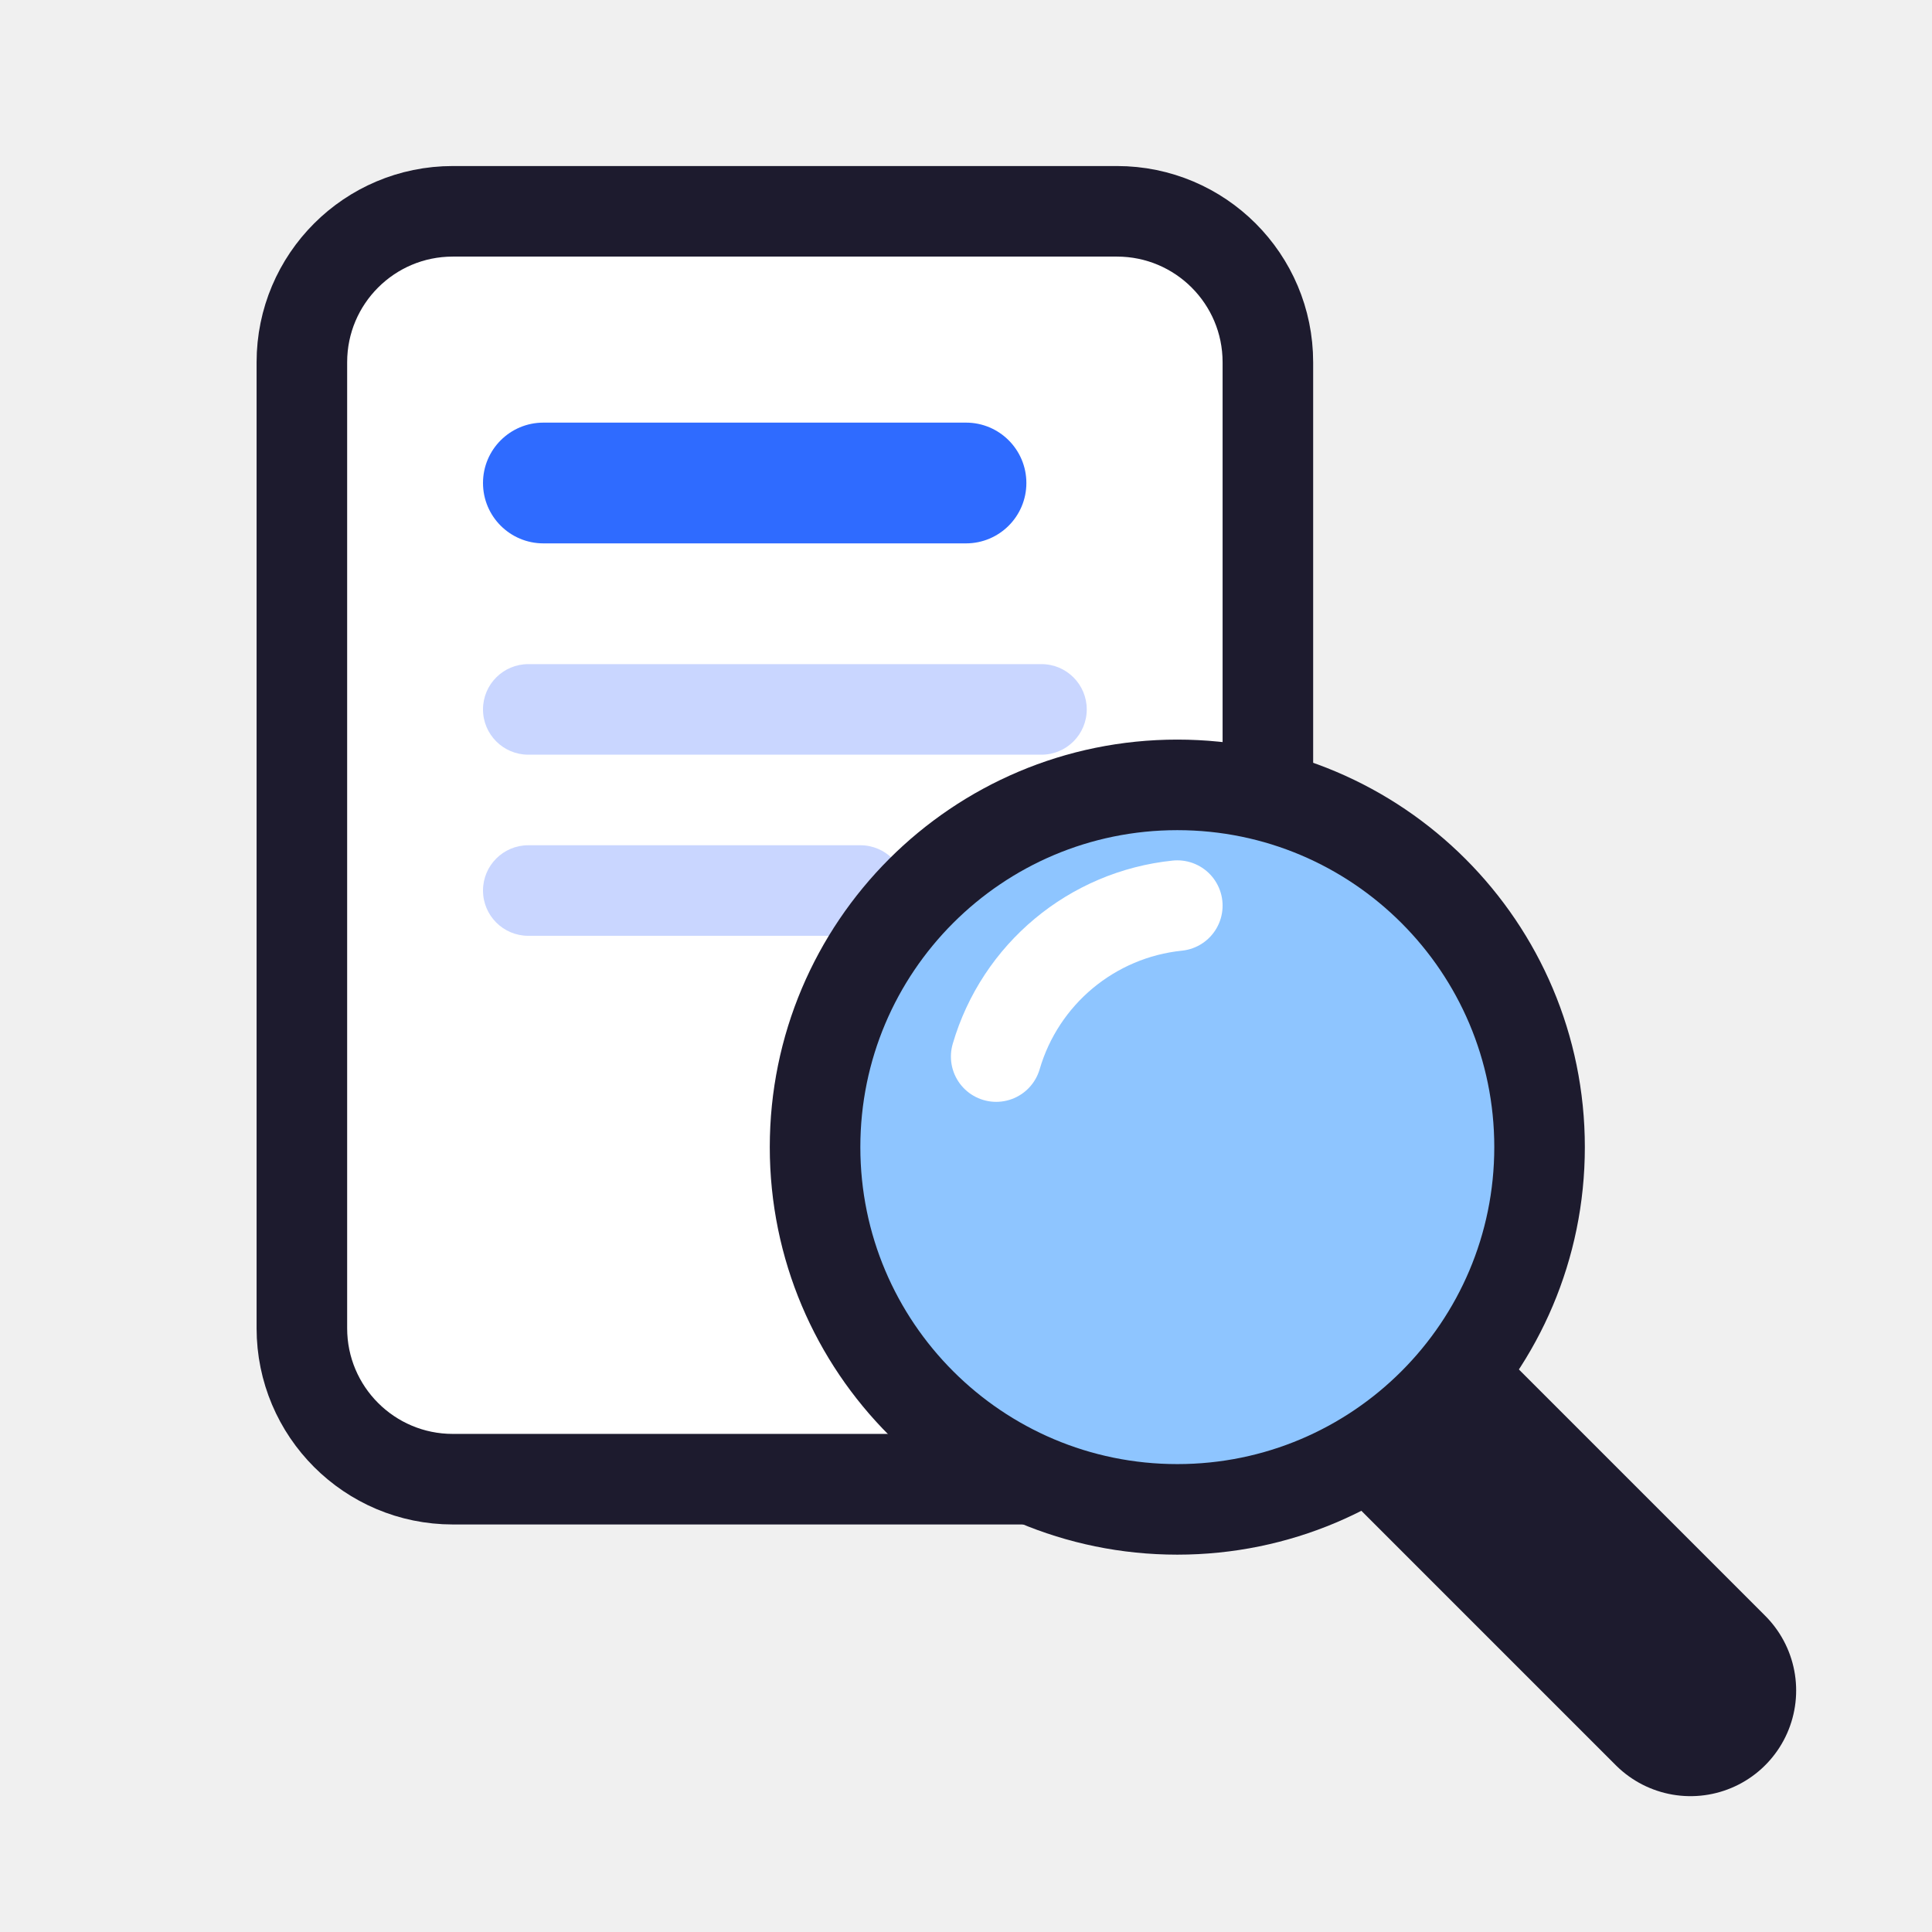
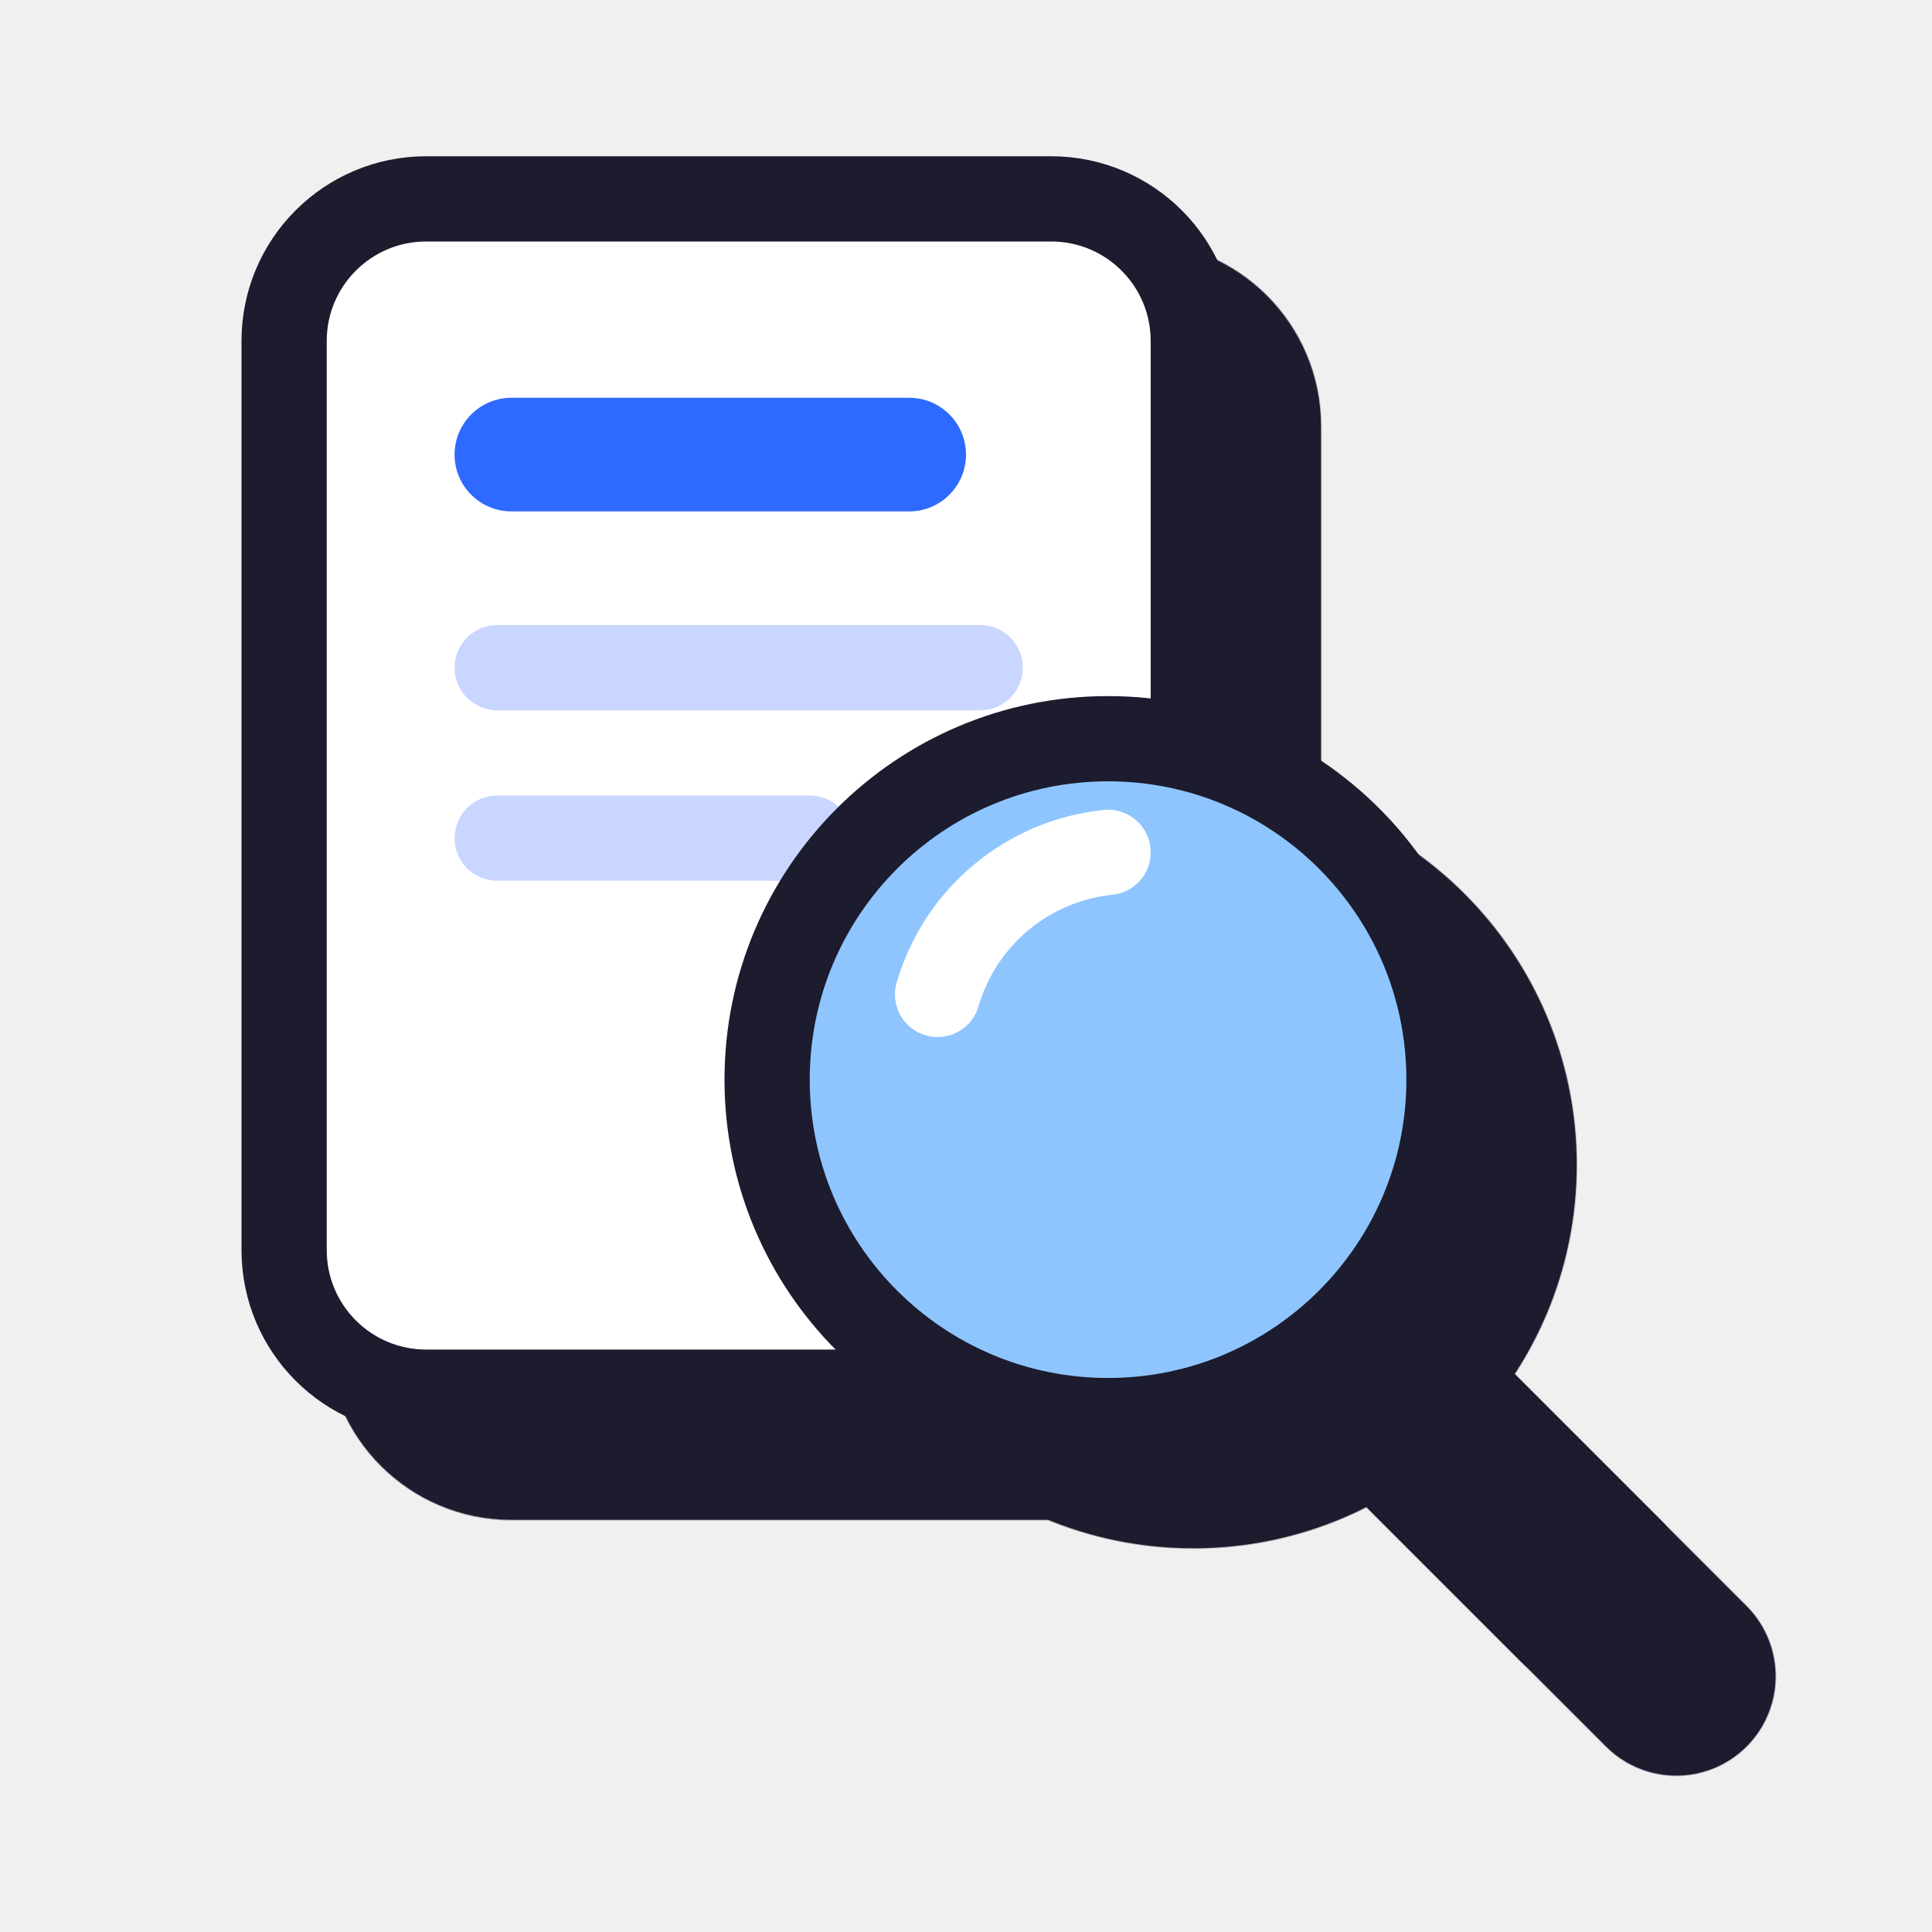
- <svg xmlns="http://www.w3.org/2000/svg" viewBox="0 0 64 64">
-   <rect x="10" y="7" width="32" height="42" rx="5" fill="#fff" stroke="#1d1b2e" stroke-width="3" stroke-linejoin="round" stroke-linecap="round" />
-   <rect x="16" y="14" width="18" height="4" rx="2" fill="#2f6bff" />
-   <rect x="16" y="22" width="20" height="3" rx="1.5" fill="#c9d6ff" />
-   <rect x="16" y="28" width="14" height="3" rx="1.5" fill="#c9d6ff" />
-   <line x1="47" y1="47" x2="56" y2="56" stroke="#1d1b2e" stroke-width="7" stroke-linecap="round" />
-   <circle cx="39" cy="38" r="12" fill="#8ec5ff" stroke="#1d1b2e" stroke-width="3" stroke-linejoin="round" stroke-linecap="round" />
-   <path d="M33 35a7 7 0 0 1 6-5" fill="none" stroke="#fff" stroke-width="3" stroke-linecap="round" />
+ <svg xmlns="http://www.w3.org/2000/svg" viewBox="0 0 68 68">
+   <filter id="s" x="-10%" y="-10%" width="130%" height="130%">
+     <feDropShadow dx="3" dy="3" stdDeviation="0" flood-color="#1d1b2e" flood-opacity="1" />
+   </filter>
+   <g filter="url(#s)">
+     <rect x="10" y="7" width="32" height="42" rx="5" fill="#fff" stroke="#1d1b2e" stroke-width="3" stroke-linejoin="round" stroke-linecap="round" />
+     <rect x="16" y="14" width="18" height="4" rx="2" fill="#2f6bff" />
+     <rect x="16" y="22" width="20" height="3" rx="1.5" fill="#c9d6ff" />
+     <rect x="16" y="28" width="14" height="3" rx="1.5" fill="#c9d6ff" />
+     <line x1="47" y1="47" x2="56" y2="56" stroke="#1d1b2e" stroke-width="7" stroke-linecap="round" />
+     <circle cx="39" cy="38" r="12" fill="#8ec5ff" stroke="#1d1b2e" stroke-width="3" stroke-linejoin="round" stroke-linecap="round" />
+     <path d="M33 35a7 7 0 0 1 6-5" fill="none" stroke="#fff" stroke-width="3" stroke-linecap="round" />
+   </g>
</svg>
